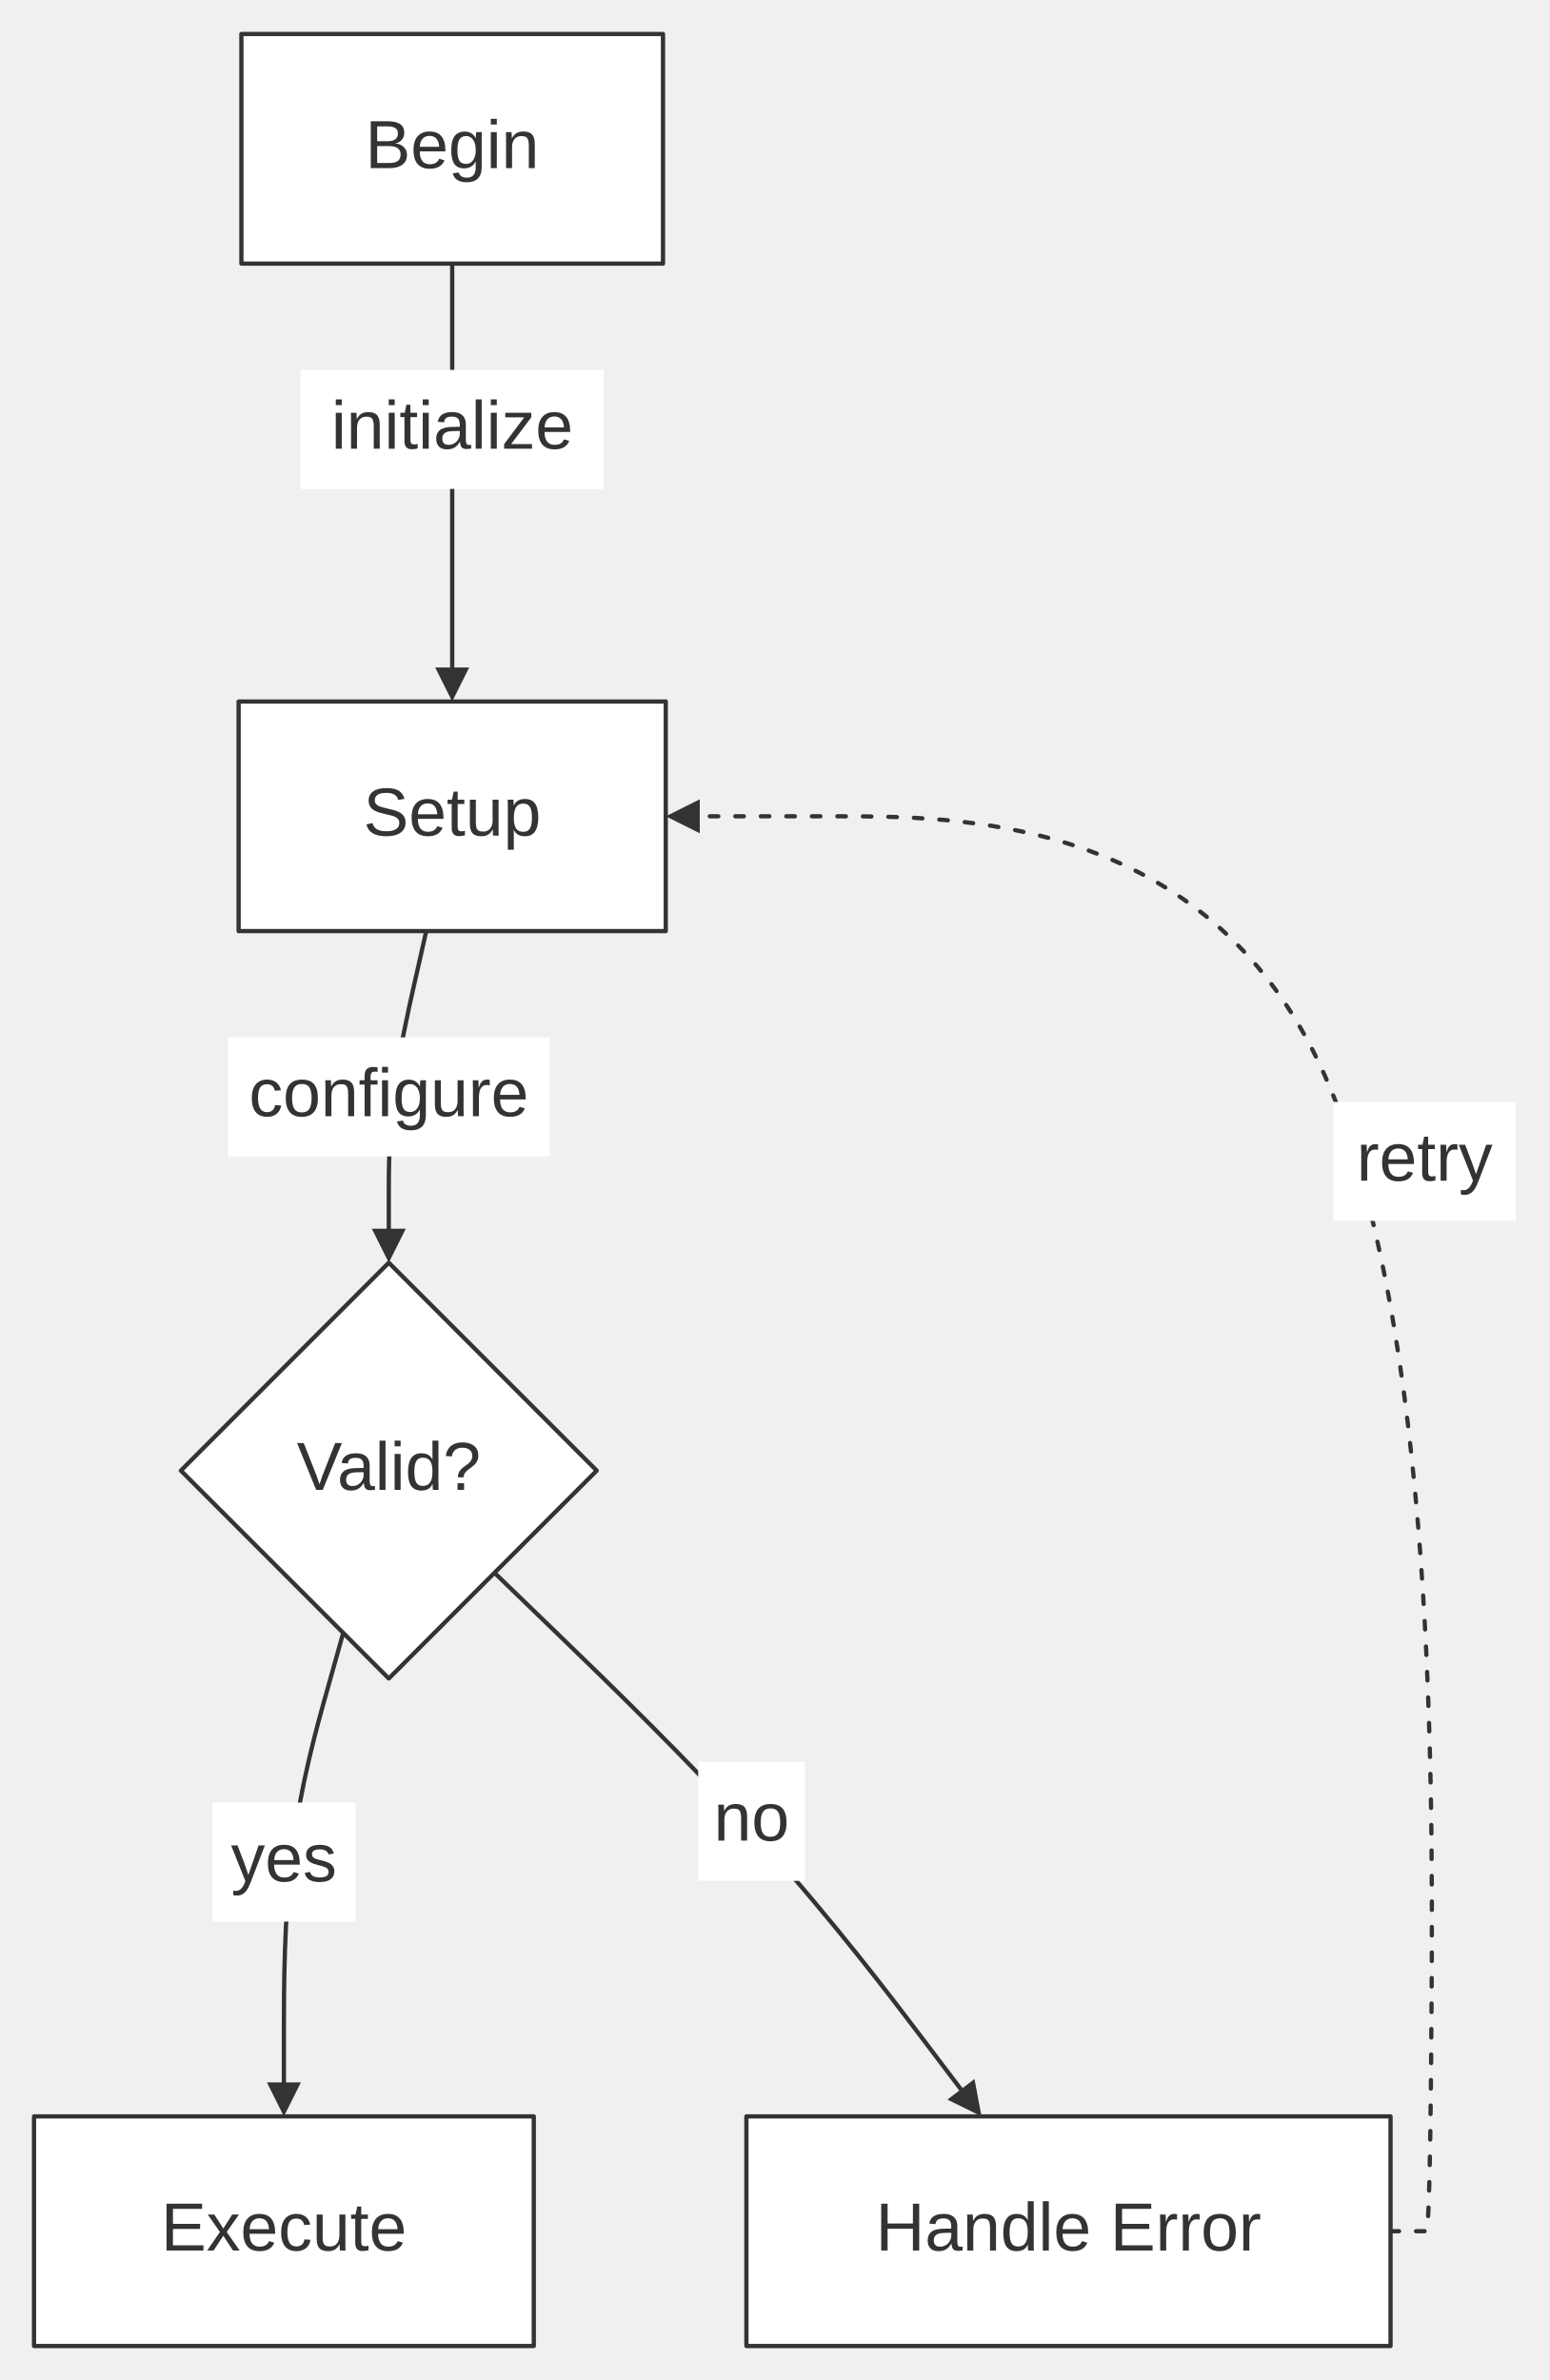
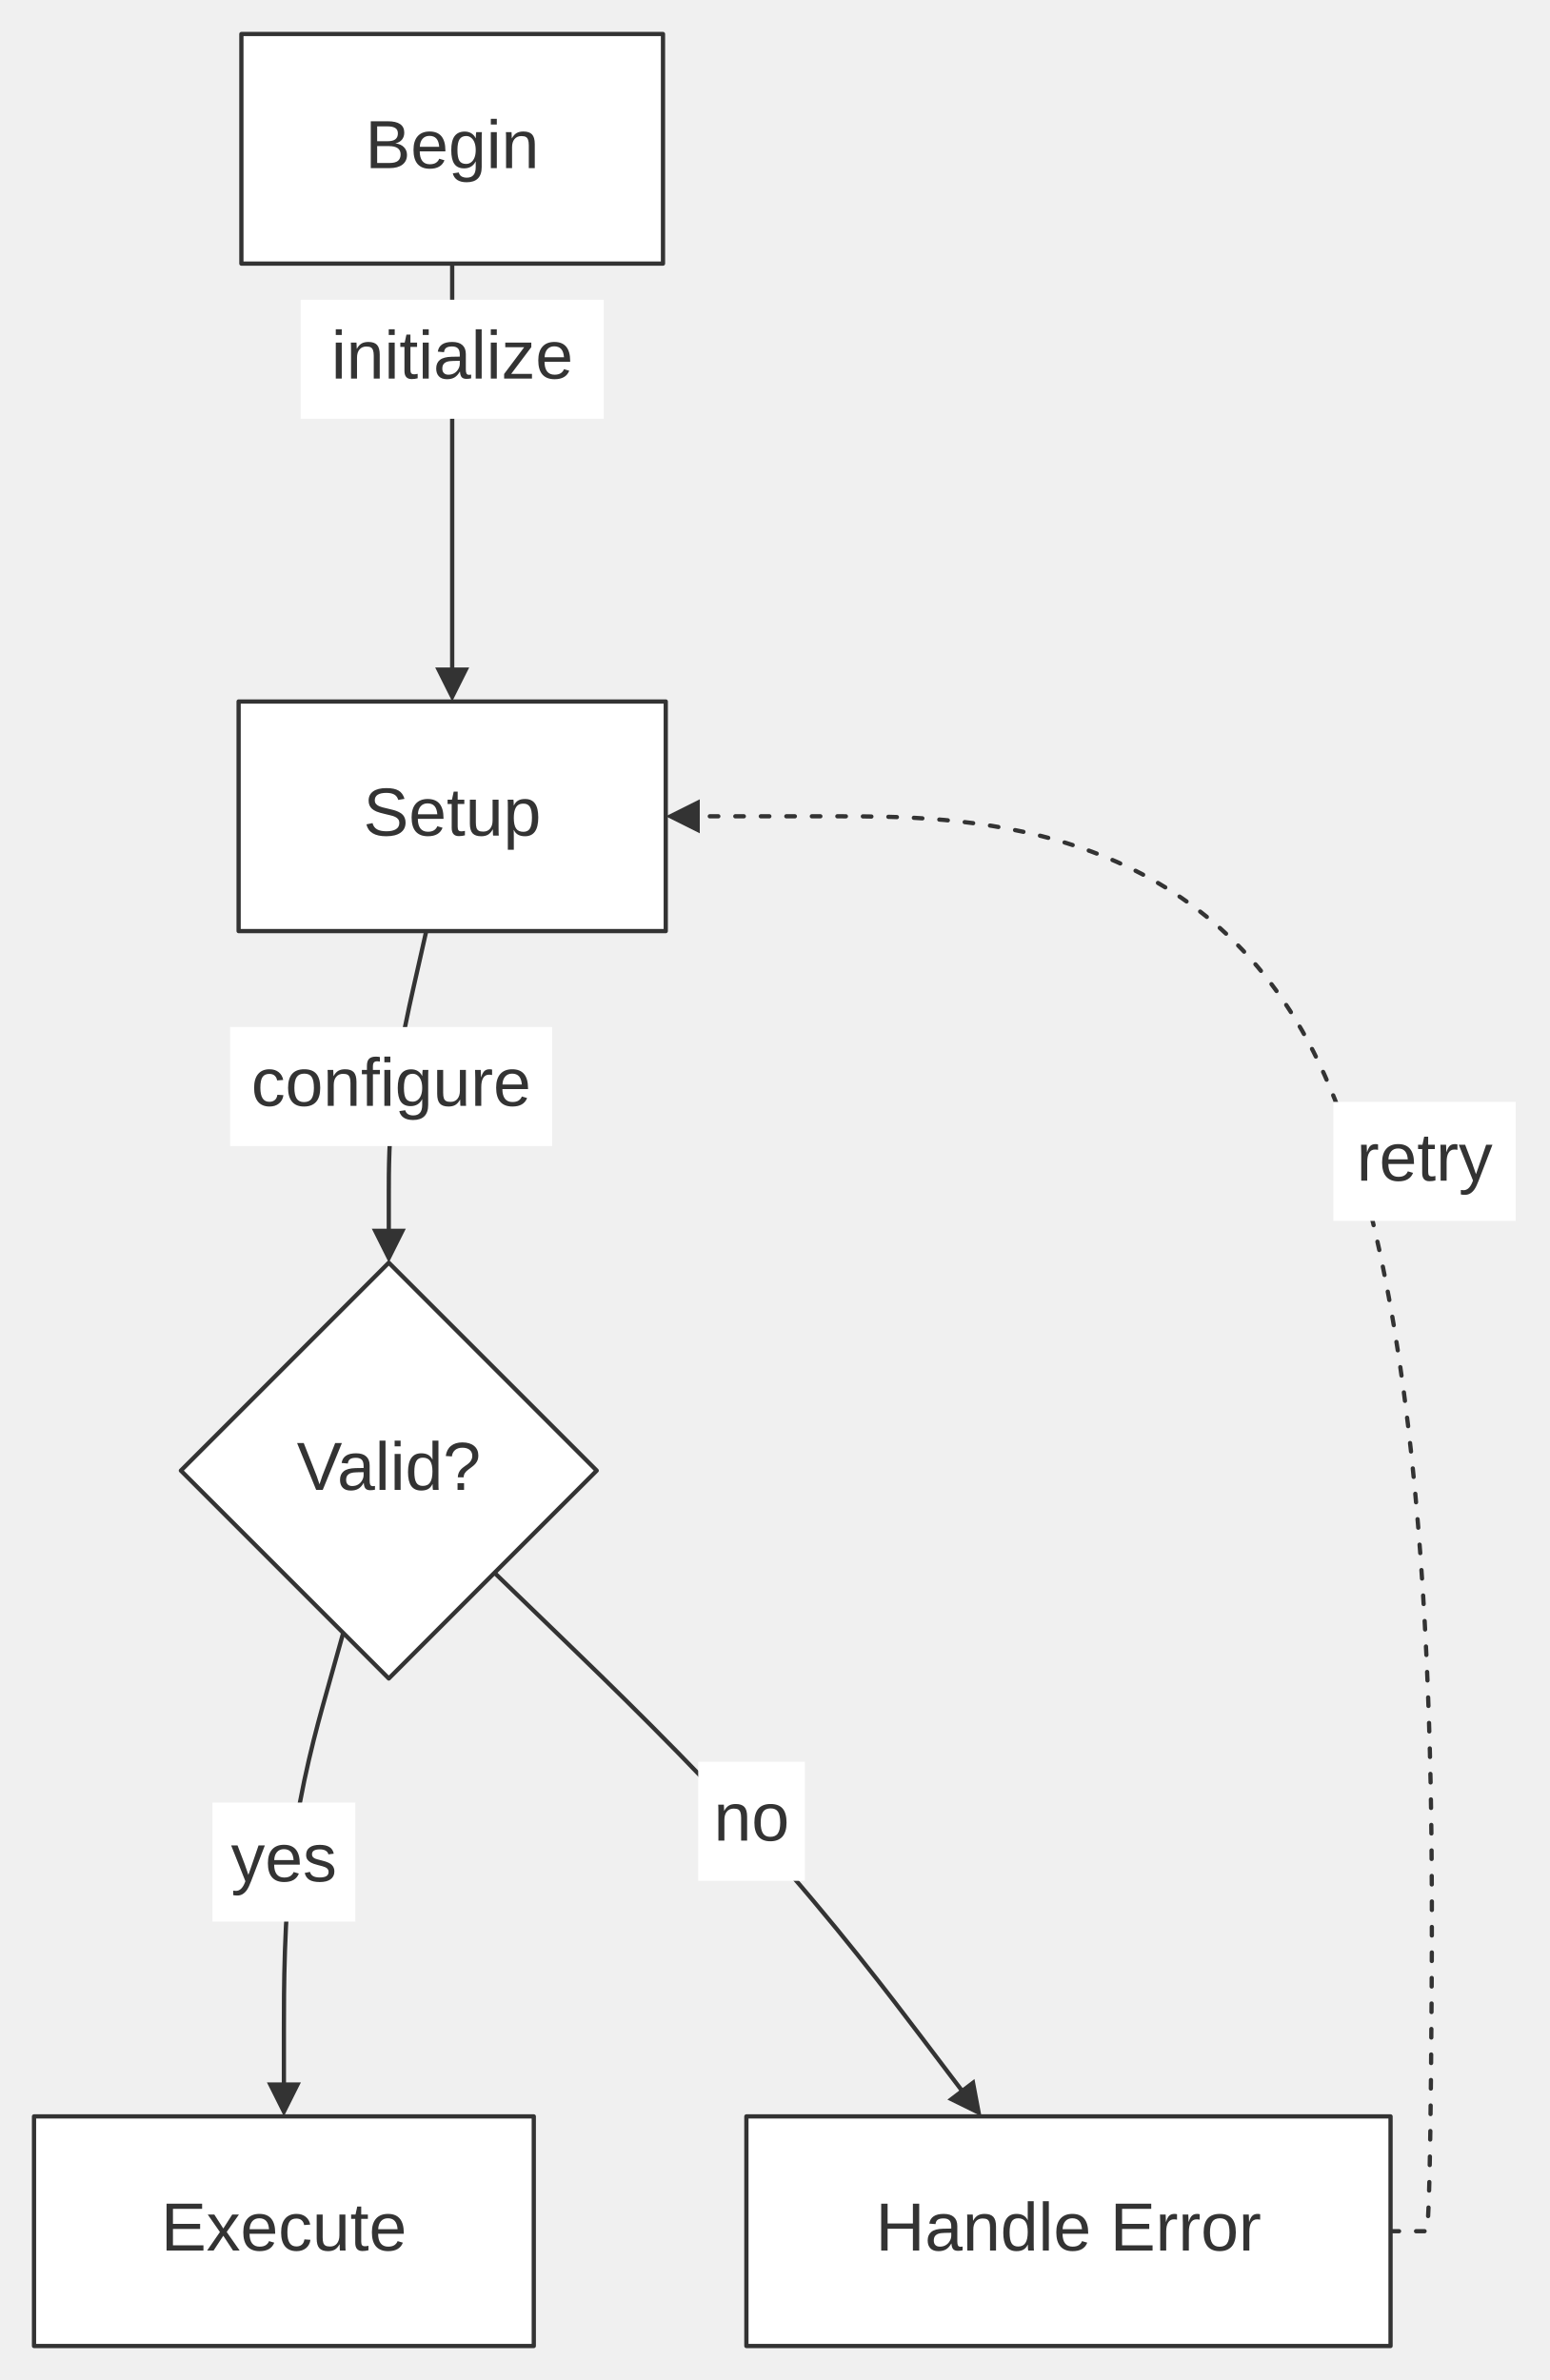
<svg xmlns="http://www.w3.org/2000/svg" width="100%" viewBox="0 0 364.48 559.80" style="max-width: 364.48px; background-color: transparent;" font-family="&quot;trebuchet ms&quot;, verdana, arial, sans-serif" font-size="16.00">
  <defs>
    <marker id="arrowhead" viewBox="0 0 10.00 10.00" refX="5.00" refY="5.00" markerWidth="8.00" markerHeight="8.00" orient="auto-start-reverse" markerUnits="userSpaceOnUse">
      <path d="M 0 0 L 10.00 5.00 L 0 10.00 z" fill="#333" />
    </marker>
  </defs>
  <g transform="translate(0.00,0.00)">
    <g class="edgePaths">
      <path d="M106.35,62.00 L106.35,70.00 L106.35,75.17 C106.35,80.33 106.35,90.67 106.35,104.50 C106.35,118.33 106.35,135.67 106.35,144.33 L106.35,153.00 L106.35,161.00" stroke="#333" stroke-width="1.00" fill="none" stroke-linecap="round" stroke-linejoin="round" marker-end="url(#arrowhead)" />
      <path d="M100.25,219.00 L98.49,226.80 L97.31,232.00 C96.14,237.20 93.79,247.60 92.61,257.30 C91.44,267.00 91.44,276.00 91.44,280.50 L91.44,285.00 L91.44,293.00" stroke="#333" stroke-width="1.00" fill="none" stroke-linecap="round" stroke-linejoin="round" marker-end="url(#arrowhead)" />
      <path d="M80.72,384.08 L78.56,391.79 L76.60,398.79 C74.63,405.79 70.70,419.80 68.73,435.47 C66.77,451.13 66.77,468.47 66.77,477.13 L66.77,485.80 L66.77,493.80" stroke="#333" stroke-width="1.00" fill="none" stroke-linecap="round" stroke-linejoin="round" marker-end="url(#arrowhead)" />
      <path d="M116.30,369.94 L122.05,375.50 L132.10,385.22 C142.15,394.93 162.25,414.37 179.17,433.16 C196.09,451.95 209.84,470.09 216.71,479.16 L223.58,488.24 L228.42,494.61" stroke="#333" stroke-width="1.00" fill="none" stroke-linecap="round" stroke-linejoin="round" marker-end="url(#arrowhead)" />
      <path d="M327.04,524.80 L335.04,524.80 L335.37,524.80 C335.70,524.80 336.37,524.80 336.70,469.33 C337.04,413.87 337.04,302.93 308.96,247.47 C280.89,192.00 224.73,192.00 196.66,192.00 L168.58,192.00 L160.58,192.00" stroke="#333" stroke-width="1.00" fill="none" stroke-linecap="round" stroke-linejoin="round" stroke-dasharray="2.00,4.00" marker-end="url(#arrowhead)" />
    </g>
    <g class="nodes">
      <polygon points="91.44,297.00 140.34,345.90 91.44,394.80 42.54,345.90" fill="white" stroke="#333" stroke-width="1.00" stroke-linejoin="round" />
      <text x="91.44" y="345.90" text-anchor="middle" dominant-baseline="middle" fill="#333">Valid?</text>
      <rect x="175.54" y="497.80" width="151.50" height="54.00" fill="white" stroke="#333" stroke-width="1.00" stroke-linejoin="round" />
      <text x="251.29" y="524.80" text-anchor="middle" dominant-baseline="middle" fill="#333">Handle Error</text>
      <rect x="8.00" y="497.80" width="117.54" height="54.00" fill="white" stroke="#333" stroke-width="1.00" stroke-linejoin="round" />
      <text x="66.77" y="524.80" text-anchor="middle" dominant-baseline="middle" fill="#333">Execute</text>
      <rect x="56.12" y="165.00" width="100.46" height="54.00" fill="white" stroke="#333" stroke-width="1.00" stroke-linejoin="round" />
      <text x="106.35" y="192.00" text-anchor="middle" dominant-baseline="middle" fill="#333">Setup</text>
      <rect x="56.77" y="8.00" width="99.16" height="54.00" fill="white" stroke="#333" stroke-width="1.00" stroke-linejoin="round" />
      <text x="106.35" y="35.00" text-anchor="middle" dominant-baseline="middle" fill="#333">Begin</text>
    </g>
    <g class="edgeLabels">
-       <rect x="70.71" y="87.00" width="71.29" height="28.00" fill="white" />
-       <text x="106.35" y="101.00" text-anchor="middle" dominant-baseline="middle" fill="#333">initialize</text>
-       <rect x="53.57" y="244.00" width="75.74" height="28.00" fill="white" />
-       <text x="91.44" y="258.00" text-anchor="middle" dominant-baseline="middle" fill="#333">configure</text>
+       <rect x="70.71" y="70.50" width="71.29" height="28.00" fill="white" />
+       <text x="106.35" y="84.50" text-anchor="middle" dominant-baseline="middle" fill="#333">initialize</text>
+       <rect x="54.12" y="241.57" width="75.74" height="28.00" fill="white" />
+       <text x="91.99" y="255.57" text-anchor="middle" dominant-baseline="middle" fill="#333">configure</text>
      <rect x="49.96" y="423.98" width="33.61" height="28.00" fill="white" />
      <text x="66.77" y="437.98" text-anchor="middle" dominant-baseline="middle" fill="#333">yes</text>
      <rect x="164.21" y="414.39" width="25.08" height="28.00" fill="white" />
      <text x="176.75" y="428.39" text-anchor="middle" dominant-baseline="middle" fill="#333">no</text>
      <rect x="313.59" y="259.17" width="42.89" height="28.00" fill="white" />
      <text x="335.04" y="273.17" text-anchor="middle" dominant-baseline="middle" fill="#333">retry</text>
    </g>
  </g>
</svg>
